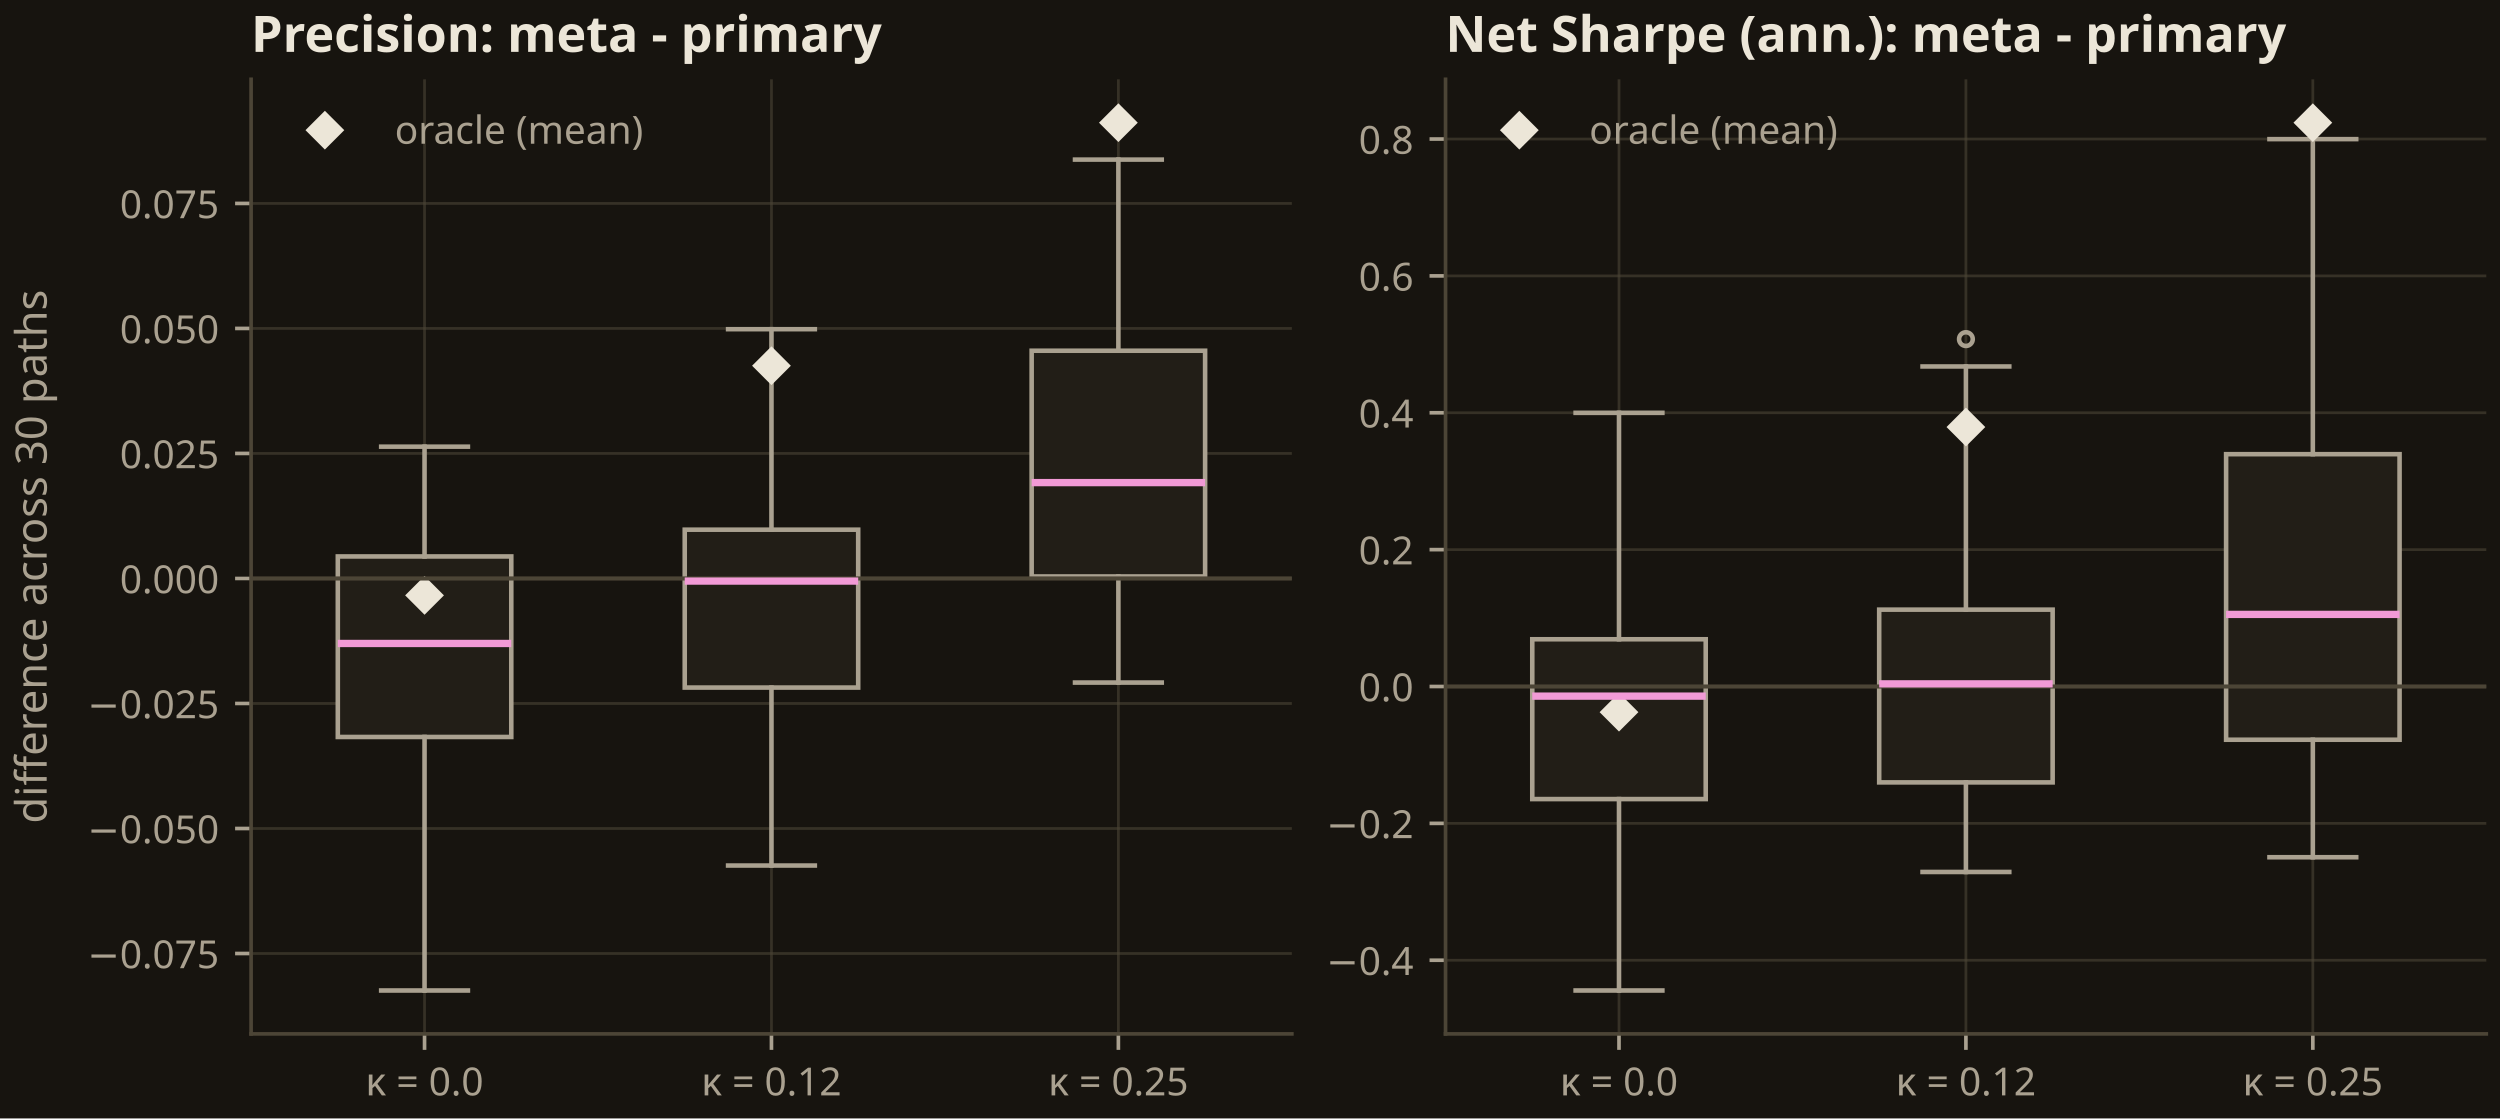
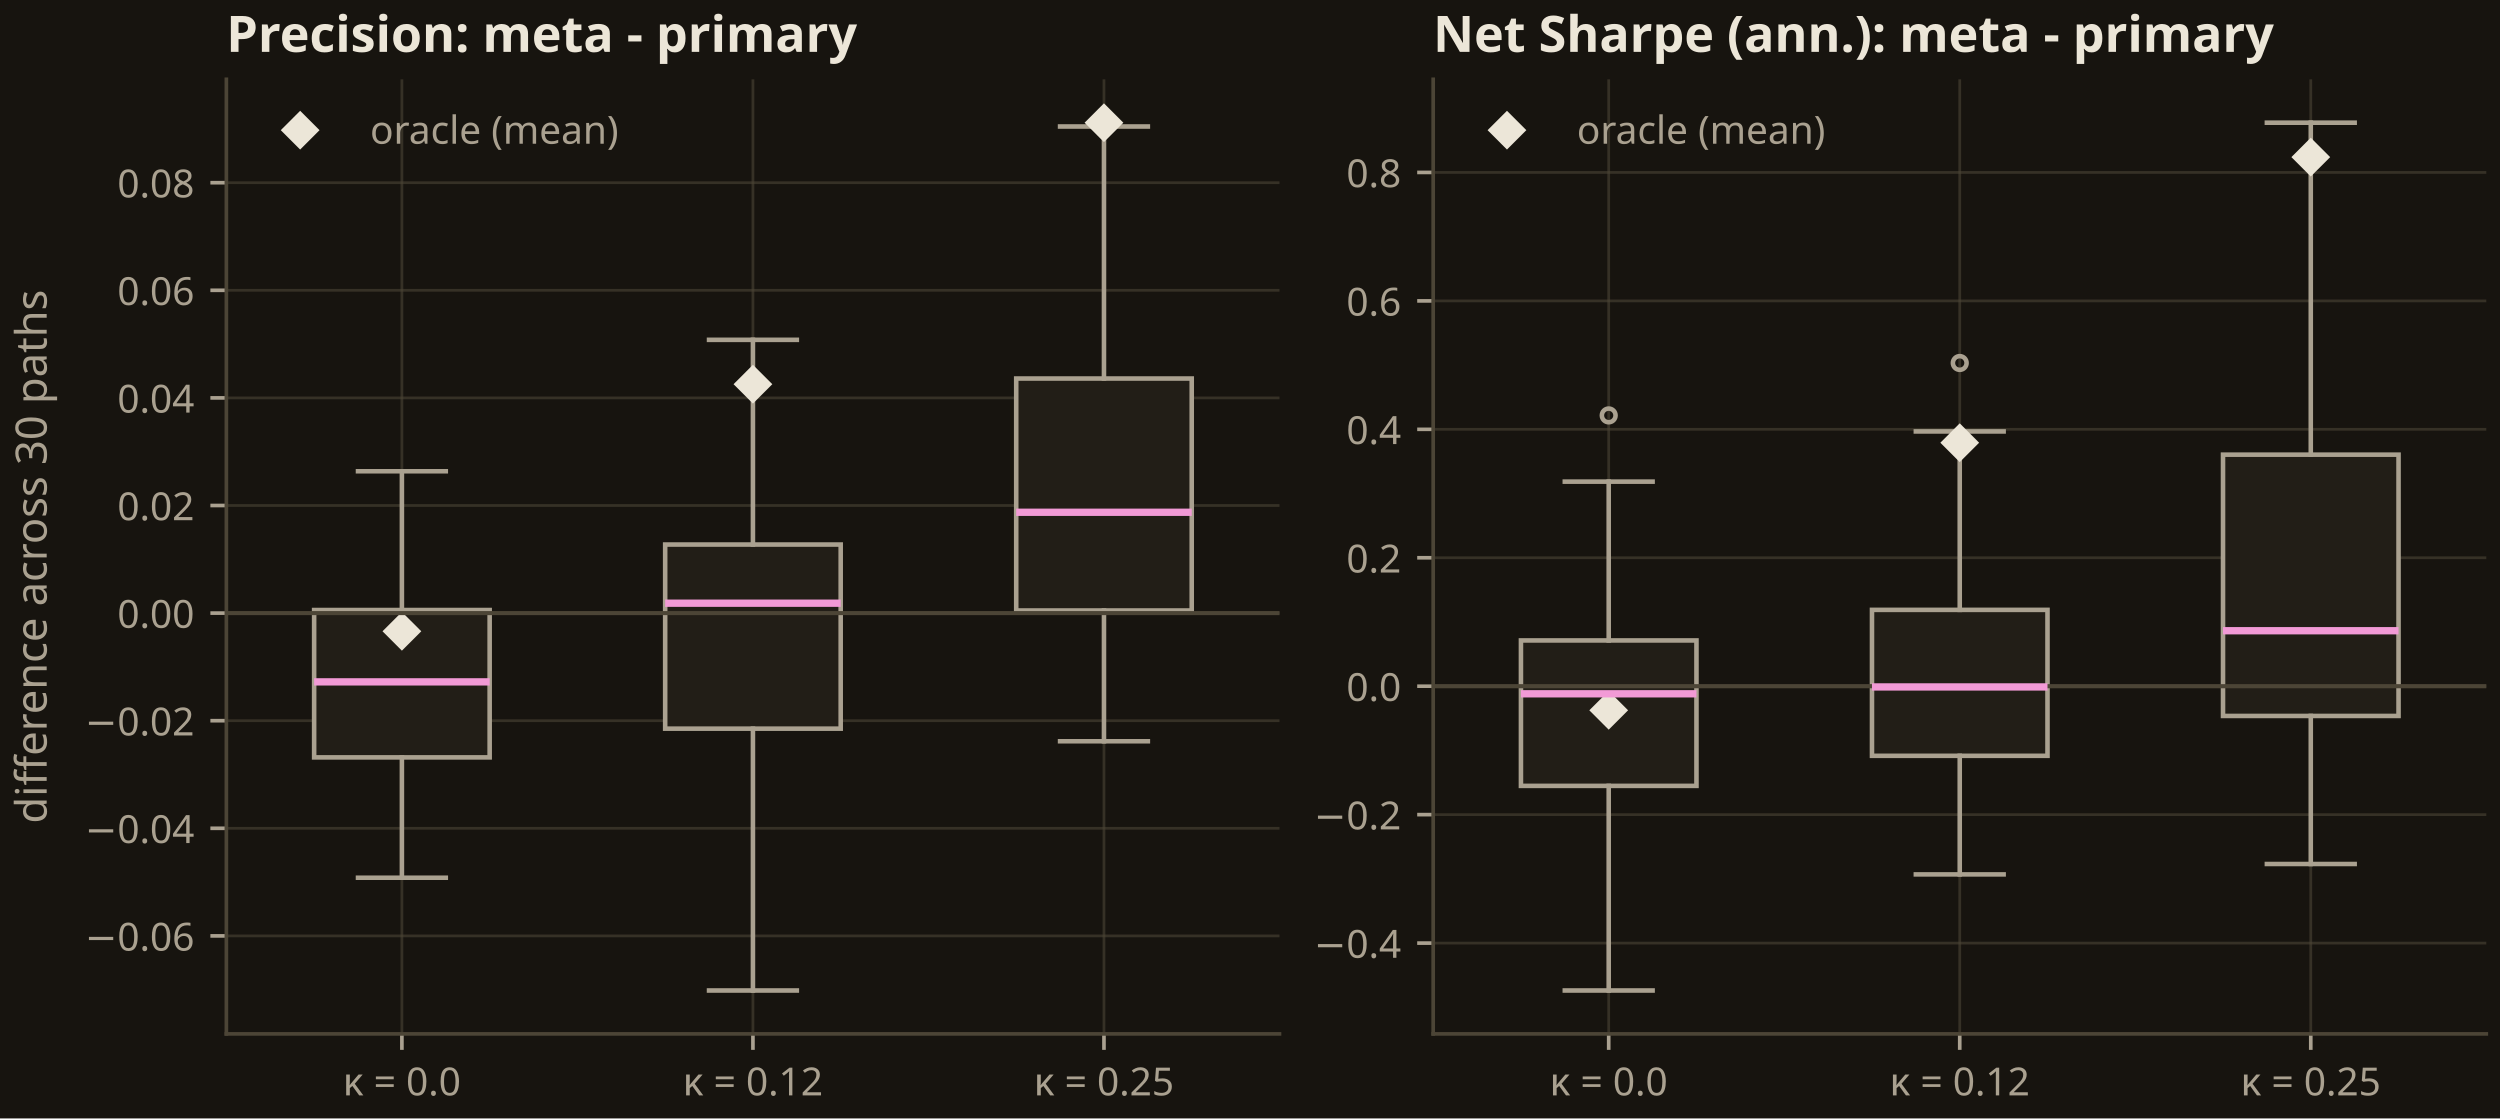
<svg xmlns="http://www.w3.org/2000/svg" xmlns:xlink="http://www.w3.org/1999/xlink" width="547.2pt" height="244.8pt" viewBox="0 0 547.2 244.8" version="1.1">
  <defs>
    <style type="text/css">*{stroke-linejoin: round; stroke-linecap: butt}</style>
  </defs>
  <g id="figure_1">
    <g id="patch_1">
      <path d="M 0 244.8  L 547.2 244.8  L 547.2 0  L 0 0  z " style="fill: #17140f" />
    </g>
    <g id="axes_1">
      <g id="patch_2">
-         <path d="M 54.958 226.3  L 282.758 226.3  L 282.758 17.359  L 54.958 17.359  z " style="fill: #17140f" />
+         <path d="M 49.549 226.3  L 280.054 226.3  L 280.054 17.359  L 49.549 17.359  z " style="fill: #17140f" />
      </g>
      <g id="matplotlib.axis_1">
        <g id="xtick_1">
          <g id="line2d_1">
-             <path d="M 92.924 226.3  L 92.924 17.359  " clip-path="url(#p85c58f9b5a)" style="fill: none; stroke: #4c4536; stroke-opacity: 0.6; stroke-width: 0.6; stroke-linecap: square" />
+             <path d="M 87.967 226.3  L 87.967 17.359  " clip-path="url(#pbd97822c71)" style="fill: none; stroke: #4c4536; stroke-opacity: 0.6; stroke-width: 0.6; stroke-linecap: square" />
          </g>
          <g id="line2d_2">
            <defs>
              <path id="mfe43602b47" d="M 0 0  L 0 3.5  " style="stroke: #aaa190; stroke-width: 0.8" />
            </defs>
            <g>
-               <use xlink:href="#mfe43602b47" x="92.924" y="226.3" style="fill: #aaa190; stroke: #aaa190; stroke-width: 0.8" />
+               <use xlink:href="#mfe43602b47" x="87.967" y="226.3" style="fill: #aaa190; stroke: #aaa190; stroke-width: 0.8" />
            </g>
          </g>
          <g id="text_1">
-             <text style="font-size: 8.5px; font-family: 'IBM Plex Sans', system-ui, sans-serif; text-anchor: middle; fill: #aaa190" x="92.924" y="239.758" transform="rotate(-0 92.9244 239.7578)">κ = 0.0</text>
+             <text style="font-size: 8.5px; font-family: 'IBM Plex Sans', system-ui, sans-serif; text-anchor: middle; fill: #aaa190" x="87.967" y="239.758" transform="rotate(-0 87.96695 239.7578)">κ = 0.0</text>
          </g>
        </g>
        <g id="xtick_2">
          <g id="line2d_3">
-             <path d="M 168.858 226.3  L 168.858 17.359  " clip-path="url(#p85c58f9b5a)" style="fill: none; stroke: #4c4536; stroke-opacity: 0.6; stroke-width: 0.6; stroke-linecap: square" />
+             <path d="M 164.802 226.3  L 164.802 17.359  " clip-path="url(#pbd97822c71)" style="fill: none; stroke: #4c4536; stroke-opacity: 0.6; stroke-width: 0.6; stroke-linecap: square" />
          </g>
          <g id="line2d_4">
            <g>
-               <use xlink:href="#mfe43602b47" x="168.858" y="226.3" style="fill: #aaa190; stroke: #aaa190; stroke-width: 0.8" />
+               <use xlink:href="#mfe43602b47" x="164.802" y="226.3" style="fill: #aaa190; stroke: #aaa190; stroke-width: 0.8" />
            </g>
          </g>
          <g id="text_2">
-             <text style="font-size: 8.5px; font-family: 'IBM Plex Sans', system-ui, sans-serif; text-anchor: middle; fill: #aaa190" x="168.858" y="239.758" transform="rotate(-0 168.8579 239.7578)">κ = 0.12</text>
+             <text style="font-size: 8.5px; font-family: 'IBM Plex Sans', system-ui, sans-serif; text-anchor: middle; fill: #aaa190" x="164.802" y="239.758" transform="rotate(-0 164.8018 239.7578)">κ = 0.12</text>
          </g>
        </g>
        <g id="xtick_3">
          <g id="line2d_5">
-             <path d="M 244.791 226.3  L 244.791 17.359  " clip-path="url(#p85c58f9b5a)" style="fill: none; stroke: #4c4536; stroke-opacity: 0.6; stroke-width: 0.6; stroke-linecap: square" />
+             <path d="M 241.637 226.3  L 241.637 17.359  " clip-path="url(#pbd97822c71)" style="fill: none; stroke: #4c4536; stroke-opacity: 0.6; stroke-width: 0.6; stroke-linecap: square" />
          </g>
          <g id="line2d_6">
            <g>
-               <use xlink:href="#mfe43602b47" x="244.791" y="226.3" style="fill: #aaa190; stroke: #aaa190; stroke-width: 0.8" />
+               <use xlink:href="#mfe43602b47" x="241.637" y="226.3" style="fill: #aaa190; stroke: #aaa190; stroke-width: 0.8" />
            </g>
          </g>
          <g id="text_3">
-             <text style="font-size: 8.5px; font-family: 'IBM Plex Sans', system-ui, sans-serif; text-anchor: middle; fill: #aaa190" x="244.791" y="239.758" transform="rotate(-0 244.7915 239.7578)">κ = 0.25</text>
+             <text style="font-size: 8.5px; font-family: 'IBM Plex Sans', system-ui, sans-serif; text-anchor: middle; fill: #aaa190" x="241.637" y="239.758" transform="rotate(-0 241.6367 239.7578)">κ = 0.25</text>
          </g>
        </g>
      </g>
      <g id="matplotlib.axis_2">
        <g id="ytick_1">
          <g id="line2d_7">
-             <path d="M 54.958 208.698  L 282.758 208.698  " clip-path="url(#p85c58f9b5a)" style="fill: none; stroke: #4c4536; stroke-opacity: 0.6; stroke-width: 0.6; stroke-linecap: square" />
+             <path d="M 49.549 204.85  L 280.054 204.85  " clip-path="url(#pbd97822c71)" style="fill: none; stroke: #4c4536; stroke-opacity: 0.6; stroke-width: 0.6; stroke-linecap: square" />
          </g>
          <g id="line2d_8">
            <defs>
              <path id="m762ac581d3" d="M 0 0  L -3.5 0  " style="stroke: #aaa190; stroke-width: 0.8" />
            </defs>
            <g>
-               <use xlink:href="#m762ac581d3" x="54.958" y="208.698" style="fill: #aaa190; stroke: #aaa190; stroke-width: 0.8" />
+               <use xlink:href="#m762ac581d3" x="49.549" y="204.85" style="fill: #aaa190; stroke: #aaa190; stroke-width: 0.8" />
            </g>
          </g>
          <g id="text_4">
-             <text style="font-size: 8.5px; font-family: 'IBM Plex Sans', system-ui, sans-serif; text-anchor: end; fill: #aaa190" x="47.958" y="211.927" transform="rotate(-0 47.95762 211.9268)">−0.075</text>
+             <text style="font-size: 8.5px; font-family: 'IBM Plex Sans', system-ui, sans-serif; text-anchor: end; fill: #aaa190" x="42.549" y="208.079" transform="rotate(-0 42.5495 208.0785)">−0.06</text>
          </g>
        </g>
        <g id="ytick_2">
          <g id="line2d_9">
-             <path d="M 54.958 181.336  L 282.758 181.336  " clip-path="url(#p85c58f9b5a)" style="fill: none; stroke: #4c4536; stroke-opacity: 0.6; stroke-width: 0.6; stroke-linecap: square" />
+             <path d="M 49.549 181.297  L 280.054 181.297  " clip-path="url(#pbd97822c71)" style="fill: none; stroke: #4c4536; stroke-opacity: 0.6; stroke-width: 0.6; stroke-linecap: square" />
          </g>
          <g id="line2d_10">
            <g>
-               <use xlink:href="#m762ac581d3" x="54.958" y="181.336" style="fill: #aaa190; stroke: #aaa190; stroke-width: 0.8" />
+               <use xlink:href="#m762ac581d3" x="49.549" y="181.297" style="fill: #aaa190; stroke: #aaa190; stroke-width: 0.8" />
            </g>
          </g>
          <g id="text_5">
-             <text style="font-size: 8.5px; font-family: 'IBM Plex Sans', system-ui, sans-serif; text-anchor: end; fill: #aaa190" x="47.958" y="184.565" transform="rotate(-0 47.95762 184.5654)">−0.050</text>
+             <text style="font-size: 8.5px; font-family: 'IBM Plex Sans', system-ui, sans-serif; text-anchor: end; fill: #aaa190" x="42.549" y="184.526" transform="rotate(-0 42.5495 184.5264)">−0.04</text>
          </g>
        </g>
        <g id="ytick_3">
          <g id="line2d_11">
-             <path d="M 54.958 153.975  L 282.758 153.975  " clip-path="url(#p85c58f9b5a)" style="fill: none; stroke: #4c4536; stroke-opacity: 0.6; stroke-width: 0.6; stroke-linecap: square" />
+             <path d="M 49.549 157.745  L 280.054 157.745  " clip-path="url(#pbd97822c71)" style="fill: none; stroke: #4c4536; stroke-opacity: 0.6; stroke-width: 0.6; stroke-linecap: square" />
          </g>
          <g id="line2d_12">
            <g>
-               <use xlink:href="#m762ac581d3" x="54.958" y="153.975" style="fill: #aaa190; stroke: #aaa190; stroke-width: 0.8" />
+               <use xlink:href="#m762ac581d3" x="49.549" y="157.745" style="fill: #aaa190; stroke: #aaa190; stroke-width: 0.8" />
            </g>
          </g>
          <g id="text_6">
-             <text style="font-size: 8.5px; font-family: 'IBM Plex Sans', system-ui, sans-serif; text-anchor: end; fill: #aaa190" x="47.958" y="157.204" transform="rotate(-0 47.95762 157.204)">−0.025</text>
+             <text style="font-size: 8.5px; font-family: 'IBM Plex Sans', system-ui, sans-serif; text-anchor: end; fill: #aaa190" x="42.549" y="160.974" transform="rotate(-0 42.5495 160.9742)">−0.02</text>
          </g>
        </g>
        <g id="ytick_4">
          <g id="line2d_13">
-             <path d="M 54.958 126.614  L 282.758 126.614  " clip-path="url(#p85c58f9b5a)" style="fill: none; stroke: #4c4536; stroke-opacity: 0.6; stroke-width: 0.6; stroke-linecap: square" />
+             <path d="M 49.549 134.193  L 280.054 134.193  " clip-path="url(#pbd97822c71)" style="fill: none; stroke: #4c4536; stroke-opacity: 0.6; stroke-width: 0.6; stroke-linecap: square" />
          </g>
          <g id="line2d_14">
            <g>
-               <use xlink:href="#m762ac581d3" x="54.958" y="126.614" style="fill: #aaa190; stroke: #aaa190; stroke-width: 0.8" />
+               <use xlink:href="#m762ac581d3" x="49.549" y="134.193" style="fill: #aaa190; stroke: #aaa190; stroke-width: 0.8" />
            </g>
          </g>
          <g id="text_7">
-             <text style="font-size: 8.5px; font-family: 'IBM Plex Sans', system-ui, sans-serif; text-anchor: end; fill: #aaa190" x="47.958" y="129.843" transform="rotate(-0 47.95762 129.8427)">0.000</text>
+             <text style="font-size: 8.5px; font-family: 'IBM Plex Sans', system-ui, sans-serif; text-anchor: end; fill: #aaa190" x="42.549" y="137.422" transform="rotate(-0 42.5495 137.422)">0.00</text>
          </g>
        </g>
        <g id="ytick_5">
          <g id="line2d_15">
-             <path d="M 54.958 99.252  L 282.758 99.252  " clip-path="url(#p85c58f9b5a)" style="fill: none; stroke: #4c4536; stroke-opacity: 0.6; stroke-width: 0.6; stroke-linecap: square" />
+             <path d="M 49.549 110.641  L 280.054 110.641  " clip-path="url(#pbd97822c71)" style="fill: none; stroke: #4c4536; stroke-opacity: 0.6; stroke-width: 0.6; stroke-linecap: square" />
          </g>
          <g id="line2d_16">
            <g>
-               <use xlink:href="#m762ac581d3" x="54.958" y="99.252" style="fill: #aaa190; stroke: #aaa190; stroke-width: 0.8" />
+               <use xlink:href="#m762ac581d3" x="49.549" y="110.641" style="fill: #aaa190; stroke: #aaa190; stroke-width: 0.8" />
            </g>
          </g>
          <g id="text_8">
-             <text style="font-size: 8.5px; font-family: 'IBM Plex Sans', system-ui, sans-serif; text-anchor: end; fill: #aaa190" x="47.958" y="102.481" transform="rotate(-0 47.95762 102.4813)">0.025</text>
+             <text style="font-size: 8.5px; font-family: 'IBM Plex Sans', system-ui, sans-serif; text-anchor: end; fill: #aaa190" x="42.549" y="113.87" transform="rotate(-0 42.5495 113.8699)">0.02</text>
          </g>
        </g>
        <g id="ytick_6">
          <g id="line2d_17">
-             <path d="M 54.958 71.891  L 282.758 71.891  " clip-path="url(#p85c58f9b5a)" style="fill: none; stroke: #4c4536; stroke-opacity: 0.6; stroke-width: 0.6; stroke-linecap: square" />
+             <path d="M 49.549 87.089  L 280.054 87.089  " clip-path="url(#pbd97822c71)" style="fill: none; stroke: #4c4536; stroke-opacity: 0.6; stroke-width: 0.6; stroke-linecap: square" />
          </g>
          <g id="line2d_18">
            <g>
-               <use xlink:href="#m762ac581d3" x="54.958" y="71.891" style="fill: #aaa190; stroke: #aaa190; stroke-width: 0.8" />
+               <use xlink:href="#m762ac581d3" x="49.549" y="87.089" style="fill: #aaa190; stroke: #aaa190; stroke-width: 0.8" />
            </g>
          </g>
          <g id="text_9">
-             <text style="font-size: 8.5px; font-family: 'IBM Plex Sans', system-ui, sans-serif; text-anchor: end; fill: #aaa190" x="47.958" y="75.12" transform="rotate(-0 47.95762 75.11999)">0.050</text>
+             <text style="font-size: 8.5px; font-family: 'IBM Plex Sans', system-ui, sans-serif; text-anchor: end; fill: #aaa190" x="42.549" y="90.318" transform="rotate(-0 42.5495 90.31772)">0.04</text>
          </g>
        </g>
        <g id="ytick_7">
          <g id="line2d_19">
-             <path d="M 54.958 44.53  L 282.758 44.53  " clip-path="url(#p85c58f9b5a)" style="fill: none; stroke: #4c4536; stroke-opacity: 0.6; stroke-width: 0.6; stroke-linecap: square" />
+             <path d="M 49.549 63.537  L 280.054 63.537  " clip-path="url(#pbd97822c71)" style="fill: none; stroke: #4c4536; stroke-opacity: 0.6; stroke-width: 0.6; stroke-linecap: square" />
          </g>
          <g id="line2d_20">
            <g>
-               <use xlink:href="#m762ac581d3" x="54.958" y="44.53" style="fill: #aaa190; stroke: #aaa190; stroke-width: 0.8" />
+               <use xlink:href="#m762ac581d3" x="49.549" y="63.537" style="fill: #aaa190; stroke: #aaa190; stroke-width: 0.8" />
            </g>
          </g>
          <g id="text_10">
-             <text style="font-size: 8.5px; font-family: 'IBM Plex Sans', system-ui, sans-serif; text-anchor: end; fill: #aaa190" x="47.958" y="47.759" transform="rotate(-0 47.95762 47.75863)">0.075</text>
-           </g>
-         </g>
-         <g id="text_11">
+             <text style="font-size: 8.5px; font-family: 'IBM Plex Sans', system-ui, sans-serif; text-anchor: end; fill: #aaa190" x="42.549" y="66.766" transform="rotate(-0 42.5495 66.76556)">0.06</text>
+           </g>
+         </g>
+         <g id="ytick_8">
+           <g id="line2d_21">
+             <path d="M 49.549 39.984  L 280.054 39.984  " clip-path="url(#pbd97822c71)" style="fill: none; stroke: #4c4536; stroke-opacity: 0.6; stroke-width: 0.6; stroke-linecap: square" />
+           </g>
+           <g id="line2d_22">
+             <g>
+               <use xlink:href="#m762ac581d3" x="49.549" y="39.984" style="fill: #aaa190; stroke: #aaa190; stroke-width: 0.8" />
+             </g>
+           </g>
+           <g id="text_11">
+             <text style="font-size: 8.5px; font-family: 'IBM Plex Sans', system-ui, sans-serif; text-anchor: end; fill: #aaa190" x="42.549" y="43.213" transform="rotate(-0 42.5495 43.2134)">0.08</text>
+           </g>
+         </g>
+         <g id="text_12">
          <text style="font-size: 9.5px; font-family: 'IBM Plex Sans', system-ui, sans-serif; text-anchor: middle; fill: #aaa190" x="10.219" y="121.829" transform="rotate(-90 10.21876 121.8291)">difference across 30 paths</text>
        </g>
      </g>
      <g id="patch_3">
-         <path d="M 73.941 161.309  L 111.908 161.309  L 111.908 121.795  L 73.941 121.795  L 73.941 161.309  z " clip-path="url(#p85c58f9b5a)" style="fill: #221e17; stroke: #aaa190; stroke-linejoin: miter" />
-       </g>
-       <g id="line2d_21">
-         <path d="M 92.924 161.309  L 92.924 216.802  " clip-path="url(#p85c58f9b5a)" style="fill: none; stroke: #aaa190; stroke-linecap: square" />
-       </g>
-       <g id="line2d_22">
-         <path d="M 92.924 121.795  L 92.924 97.766  " clip-path="url(#p85c58f9b5a)" style="fill: none; stroke: #aaa190; stroke-linecap: square" />
+         <path d="M 68.758 165.776  L 107.176 165.776  L 107.176 133.523  L 68.758 133.523  L 68.758 165.776  z " clip-path="url(#pbd97822c71)" style="fill: #221e17; stroke: #aaa190; stroke-linejoin: miter" />
      </g>
      <g id="line2d_23">
-         <path d="M 83.433 216.802  L 102.416 216.802  " clip-path="url(#p85c58f9b5a)" style="fill: none; stroke: #aaa190; stroke-linecap: square" />
+         <path d="M 87.967 165.776  L 87.967 192.12  " clip-path="url(#pbd97822c71)" style="fill: none; stroke: #aaa190; stroke-linecap: square" />
      </g>
      <g id="line2d_24">
-         <path d="M 83.433 97.766  L 102.416 97.766  " clip-path="url(#p85c58f9b5a)" style="fill: none; stroke: #aaa190; stroke-linecap: square" />
-       </g>
-       <g id="line2d_25" />
+         <path d="M 87.967 133.523  L 87.967 103.153  " clip-path="url(#pbd97822c71)" style="fill: none; stroke: #aaa190; stroke-linecap: square" />
+       </g>
+       <g id="line2d_25">
+         <path d="M 78.363 192.12  L 97.571 192.12  " clip-path="url(#pbd97822c71)" style="fill: none; stroke: #aaa190; stroke-linecap: square" />
+       </g>
+       <g id="line2d_26">
+         <path d="M 78.363 103.153  L 97.571 103.153  " clip-path="url(#pbd97822c71)" style="fill: none; stroke: #aaa190; stroke-linecap: square" />
+       </g>
+       <g id="line2d_27" />
      <g id="patch_4">
-         <path d="M 149.875 150.494  L 187.841 150.494  L 187.841 115.938  L 149.875 115.938  L 149.875 150.494  z " clip-path="url(#p85c58f9b5a)" style="fill: #221e17; stroke: #aaa190; stroke-linejoin: miter" />
-       </g>
-       <g id="line2d_26">
-         <path d="M 168.858 150.494  L 168.858 189.448  " clip-path="url(#p85c58f9b5a)" style="fill: none; stroke: #aaa190; stroke-linecap: square" />
-       </g>
-       <g id="line2d_27">
-         <path d="M 168.858 115.938  L 168.858 72.054  " clip-path="url(#p85c58f9b5a)" style="fill: none; stroke: #aaa190; stroke-linecap: square" />
+         <path d="M 145.593 159.489  L 184.011 159.489  L 184.011 119.189  L 145.593 119.189  L 145.593 159.489  z " clip-path="url(#pbd97822c71)" style="fill: #221e17; stroke: #aaa190; stroke-linejoin: miter" />
      </g>
      <g id="line2d_28">
-         <path d="M 159.366 189.448  L 178.35 189.448  " clip-path="url(#p85c58f9b5a)" style="fill: none; stroke: #aaa190; stroke-linecap: square" />
+         <path d="M 164.802 159.489  L 164.802 216.802  " clip-path="url(#pbd97822c71)" style="fill: none; stroke: #aaa190; stroke-linecap: square" />
      </g>
      <g id="line2d_29">
-         <path d="M 159.366 72.054  L 178.35 72.054  " clip-path="url(#p85c58f9b5a)" style="fill: none; stroke: #aaa190; stroke-linecap: square" />
-       </g>
-       <g id="line2d_30" />
+         <path d="M 164.802 119.189  L 164.802 74.387  " clip-path="url(#pbd97822c71)" style="fill: none; stroke: #aaa190; stroke-linecap: square" />
+       </g>
+       <g id="line2d_30">
+         <path d="M 155.197 216.802  L 174.406 216.802  " clip-path="url(#pbd97822c71)" style="fill: none; stroke: #aaa190; stroke-linecap: square" />
+       </g>
+       <g id="line2d_31">
+         <path d="M 155.197 74.387  L 174.406 74.387  " clip-path="url(#pbd97822c71)" style="fill: none; stroke: #aaa190; stroke-linecap: square" />
+       </g>
+       <g id="line2d_32" />
      <g id="patch_5">
-         <path d="M 225.808 126.177  L 263.775 126.177  L 263.775 76.768  L 225.808 76.768  L 225.808 126.177  z " clip-path="url(#p85c58f9b5a)" style="fill: #221e17; stroke: #aaa190; stroke-linejoin: miter" />
-       </g>
-       <g id="line2d_31">
-         <path d="M 244.791 126.177  L 244.791 149.4  " clip-path="url(#p85c58f9b5a)" style="fill: none; stroke: #aaa190; stroke-linecap: square" />
-       </g>
-       <g id="line2d_32">
-         <path d="M 244.791 76.768  L 244.791 34.934  " clip-path="url(#p85c58f9b5a)" style="fill: none; stroke: #aaa190; stroke-linecap: square" />
+         <path d="M 222.428 133.625  L 260.845 133.625  L 260.845 82.853  L 222.428 82.853  L 222.428 133.625  z " clip-path="url(#pbd97822c71)" style="fill: #221e17; stroke: #aaa190; stroke-linejoin: miter" />
      </g>
      <g id="line2d_33">
-         <path d="M 235.3 149.4  L 254.283 149.4  " clip-path="url(#p85c58f9b5a)" style="fill: none; stroke: #aaa190; stroke-linecap: square" />
+         <path d="M 241.637 133.625  L 241.637 162.246  " clip-path="url(#pbd97822c71)" style="fill: none; stroke: #aaa190; stroke-linecap: square" />
      </g>
      <g id="line2d_34">
-         <path d="M 235.3 34.934  L 254.283 34.934  " clip-path="url(#p85c58f9b5a)" style="fill: none; stroke: #aaa190; stroke-linecap: square" />
-       </g>
-       <g id="line2d_35" />
+         <path d="M 241.637 82.853  L 241.637 27.687  " clip-path="url(#pbd97822c71)" style="fill: none; stroke: #aaa190; stroke-linecap: square" />
+       </g>
+       <g id="line2d_35">
+         <path d="M 232.032 162.246  L 251.241 162.246  " clip-path="url(#pbd97822c71)" style="fill: none; stroke: #aaa190; stroke-linecap: square" />
+       </g>
      <g id="line2d_36">
+         <path d="M 232.032 27.687  L 251.241 27.687  " clip-path="url(#pbd97822c71)" style="fill: none; stroke: #aaa190; stroke-linecap: square" />
+       </g>
+       <g id="line2d_37" />
+       <g id="line2d_38">
        <defs>
          <path id="m4207af3475" d="M -0 3.536  L 3.536 0  L 0 -3.536  L -3.536 -0  z " style="stroke: #ece6d8; stroke-linejoin: miter" />
        </defs>
-         <g clip-path="url(#p85c58f9b5a)">
-           <use xlink:href="#m4207af3475" x="92.924" y="130.315" style="fill: #ece6d8; stroke: #ece6d8; stroke-linejoin: miter" />
-           <use xlink:href="#m4207af3475" x="168.858" y="80.052" style="fill: #ece6d8; stroke: #ece6d8; stroke-linejoin: miter" />
-           <use xlink:href="#m4207af3475" x="244.791" y="26.856" style="fill: #ece6d8; stroke: #ece6d8; stroke-linejoin: miter" />
-         </g>
-       </g>
-       <g id="line2d_37">
-         <path d="M 54.958 126.614  L 282.758 126.614  " clip-path="url(#p85c58f9b5a)" style="fill: none; stroke: #4c4536; stroke-width: 0.9; stroke-linecap: square" />
-       </g>
-       <g id="line2d_38">
-         <path d="M 73.941 140.841  L 111.908 140.841  " clip-path="url(#p85c58f9b5a)" style="fill: none; stroke: #f29ad6; stroke-width: 1.6" />
+         <g clip-path="url(#pbd97822c71)">
+           <use xlink:href="#m4207af3475" x="87.967" y="138.175" style="fill: #ece6d8; stroke: #ece6d8; stroke-linejoin: miter" />
+           <use xlink:href="#m4207af3475" x="164.802" y="84.093" style="fill: #ece6d8; stroke: #ece6d8; stroke-linejoin: miter" />
+           <use xlink:href="#m4207af3475" x="241.637" y="26.856" style="fill: #ece6d8; stroke: #ece6d8; stroke-linejoin: miter" />
+         </g>
      </g>
      <g id="line2d_39">
-         <path d="M 149.875 127.191  L 187.841 127.191  " clip-path="url(#p85c58f9b5a)" style="fill: none; stroke: #f29ad6; stroke-width: 1.6" />
+         <path d="M 49.549 134.193  L 280.054 134.193  " clip-path="url(#pbd97822c71)" style="fill: none; stroke: #4c4536; stroke-width: 0.9; stroke-linecap: square" />
      </g>
      <g id="line2d_40">
-         <path d="M 225.808 105.633  L 263.775 105.633  " clip-path="url(#p85c58f9b5a)" style="fill: none; stroke: #f29ad6; stroke-width: 1.6" />
+         <path d="M 68.758 149.25  L 107.176 149.25  " clip-path="url(#pbd97822c71)" style="fill: none; stroke: #f29ad6; stroke-width: 1.6" />
+       </g>
+       <g id="line2d_41">
+         <path d="M 145.593 132.026  L 184.011 132.026  " clip-path="url(#pbd97822c71)" style="fill: none; stroke: #f29ad6; stroke-width: 1.6" />
+       </g>
+       <g id="line2d_42">
+         <path d="M 222.428 112.123  L 260.845 112.123  " clip-path="url(#pbd97822c71)" style="fill: none; stroke: #f29ad6; stroke-width: 1.6" />
      </g>
      <g id="patch_6">
-         <path d="M 54.958 226.3  L 54.958 17.359  " style="fill: none; stroke: #4c4536; stroke-width: 0.8; stroke-linejoin: miter; stroke-linecap: square" />
+         <path d="M 49.549 226.3  L 49.549 17.359  " style="fill: none; stroke: #4c4536; stroke-width: 0.8; stroke-linejoin: miter; stroke-linecap: square" />
      </g>
      <g id="patch_7">
-         <path d="M 54.958 226.3  L 282.758 226.3  " style="fill: none; stroke: #4c4536; stroke-width: 0.8; stroke-linejoin: miter; stroke-linecap: square" />
-       </g>
-       <g id="text_12">
-         <text style="font-weight: 700; font-size: 11px; font-family: 'IBM Plex Sans', system-ui, sans-serif; text-anchor: start; fill: #ece6d8" x="54.958" y="11.359" transform="rotate(-0 54.95762 11.35852)">Precision: meta - primary</text>
+         <path d="M 49.549 226.3  L 280.054 226.3  " style="fill: none; stroke: #4c4536; stroke-width: 0.8; stroke-linejoin: miter; stroke-linecap: square" />
+       </g>
+       <g id="text_13">
+         <text style="font-weight: 700; font-size: 11px; font-family: 'IBM Plex Sans', system-ui, sans-serif; text-anchor: start; fill: #ece6d8" x="49.549" y="11.359" transform="rotate(-0 49.5495 11.35852)">Precision: meta - primary</text>
      </g>
      <g id="legend_1">
-         <g id="line2d_41">
+         <g id="line2d_43">
          <g>
-             <use xlink:href="#m4207af3475" x="71.108" y="28.492" style="fill: #ece6d8; stroke: #ece6d8; stroke-linejoin: miter" />
-           </g>
-         </g>
-         <g id="text_13">
-           <text style="font-size: 8.5px; font-family: 'IBM Plex Sans', system-ui, sans-serif; text-anchor: start; fill: #aaa190" x="86.408" y="31.467" transform="rotate(-0 86.40762 31.46719)">oracle (mean)</text>
+             <use xlink:href="#m4207af3475" x="65.699" y="28.492" style="fill: #ece6d8; stroke: #ece6d8; stroke-linejoin: miter" />
+           </g>
+         </g>
+         <g id="text_14">
+           <text style="font-size: 8.5px; font-family: 'IBM Plex Sans', system-ui, sans-serif; text-anchor: start; fill: #aaa190" x="80.999" y="31.467" transform="rotate(-0 80.9995 31.46719)">oracle (mean)</text>
        </g>
      </g>
    </g>
    <g id="axes_2">
      <g id="patch_8">
-         <path d="M 316.399 226.3  L 544.2 226.3  L 544.2 17.359  L 316.399 17.359  z " style="fill: #17140f" />
+         <path d="M 313.695 226.3  L 544.2 226.3  L 544.2 17.359  L 313.695 17.359  z " style="fill: #17140f" />
      </g>
      <g id="matplotlib.axis_3">
        <g id="xtick_4">
-           <g id="line2d_42">
-             <path d="M 354.366 226.3  L 354.366 17.359  " clip-path="url(#pa1cb10a5fd)" style="fill: none; stroke: #4c4536; stroke-opacity: 0.6; stroke-width: 0.6; stroke-linecap: square" />
-           </g>
-           <g id="line2d_43">
-             <g>
-               <use xlink:href="#mfe43602b47" x="354.366" y="226.3" style="fill: #aaa190; stroke: #aaa190; stroke-width: 0.8" />
-             </g>
-           </g>
-           <g id="text_14">
-             <text style="font-size: 8.5px; font-family: 'IBM Plex Sans', system-ui, sans-serif; text-anchor: middle; fill: #aaa190" x="354.366" y="239.758" transform="rotate(-0 354.3659 239.7578)">κ = 0.0</text>
+           <g id="line2d_44">
+             <path d="M 352.113 226.3  L 352.113 17.359  " clip-path="url(#pb808234424)" style="fill: none; stroke: #4c4536; stroke-opacity: 0.6; stroke-width: 0.6; stroke-linecap: square" />
+           </g>
+           <g id="line2d_45">
+             <g>
+               <use xlink:href="#mfe43602b47" x="352.113" y="226.3" style="fill: #aaa190; stroke: #aaa190; stroke-width: 0.8" />
+             </g>
+           </g>
+           <g id="text_15">
+             <text style="font-size: 8.5px; font-family: 'IBM Plex Sans', system-ui, sans-serif; text-anchor: middle; fill: #aaa190" x="352.113" y="239.758" transform="rotate(-0 352.1125 239.7578)">κ = 0.0</text>
          </g>
        </g>
        <g id="xtick_5">
-           <g id="line2d_44">
-             <path d="M 430.299 226.3  L 430.299 17.359  " clip-path="url(#pa1cb10a5fd)" style="fill: none; stroke: #4c4536; stroke-opacity: 0.6; stroke-width: 0.6; stroke-linecap: square" />
-           </g>
-           <g id="line2d_45">
-             <g>
-               <use xlink:href="#mfe43602b47" x="430.299" y="226.3" style="fill: #aaa190; stroke: #aaa190; stroke-width: 0.8" />
-             </g>
-           </g>
-           <g id="text_15">
-             <text style="font-size: 8.5px; font-family: 'IBM Plex Sans', system-ui, sans-serif; text-anchor: middle; fill: #aaa190" x="430.299" y="239.758" transform="rotate(-0 430.2994 239.7578)">κ = 0.12</text>
+           <g id="line2d_46">
+             <path d="M 428.947 226.3  L 428.947 17.359  " clip-path="url(#pb808234424)" style="fill: none; stroke: #4c4536; stroke-opacity: 0.6; stroke-width: 0.6; stroke-linecap: square" />
+           </g>
+           <g id="line2d_47">
+             <g>
+               <use xlink:href="#mfe43602b47" x="428.947" y="226.3" style="fill: #aaa190; stroke: #aaa190; stroke-width: 0.8" />
+             </g>
+           </g>
+           <g id="text_16">
+             <text style="font-size: 8.5px; font-family: 'IBM Plex Sans', system-ui, sans-serif; text-anchor: middle; fill: #aaa190" x="428.947" y="239.758" transform="rotate(-0 428.9474 239.7578)">κ = 0.12</text>
          </g>
        </g>
        <g id="xtick_6">
-           <g id="line2d_46">
-             <path d="M 506.233 226.3  L 506.233 17.359  " clip-path="url(#pa1cb10a5fd)" style="fill: none; stroke: #4c4536; stroke-opacity: 0.6; stroke-width: 0.6; stroke-linecap: square" />
-           </g>
-           <g id="line2d_47">
-             <g>
-               <use xlink:href="#mfe43602b47" x="506.233" y="226.3" style="fill: #aaa190; stroke: #aaa190; stroke-width: 0.8" />
-             </g>
-           </g>
-           <g id="text_16">
-             <text style="font-size: 8.5px; font-family: 'IBM Plex Sans', system-ui, sans-serif; text-anchor: middle; fill: #aaa190" x="506.233" y="239.758" transform="rotate(-0 506.233 239.7578)">κ = 0.25</text>
+           <g id="line2d_48">
+             <path d="M 505.782 226.3  L 505.782 17.359  " clip-path="url(#pb808234424)" style="fill: none; stroke: #4c4536; stroke-opacity: 0.6; stroke-width: 0.6; stroke-linecap: square" />
+           </g>
+           <g id="line2d_49">
+             <g>
+               <use xlink:href="#mfe43602b47" x="505.782" y="226.3" style="fill: #aaa190; stroke: #aaa190; stroke-width: 0.8" />
+             </g>
+           </g>
+           <g id="text_17">
+             <text style="font-size: 8.5px; font-family: 'IBM Plex Sans', system-ui, sans-serif; text-anchor: middle; fill: #aaa190" x="505.782" y="239.758" transform="rotate(-0 505.7823 239.7578)">κ = 0.25</text>
          </g>
        </g>
      </g>
      <g id="matplotlib.axis_4">
-         <g id="ytick_8">
-           <g id="line2d_48">
-             <path d="M 316.399 210.173  L 544.2 210.173  " clip-path="url(#pa1cb10a5fd)" style="fill: none; stroke: #4c4536; stroke-opacity: 0.6; stroke-width: 0.6; stroke-linecap: square" />
-           </g>
-           <g id="line2d_49">
-             <g>
-               <use xlink:href="#m762ac581d3" x="316.399" y="210.173" style="fill: #aaa190; stroke: #aaa190; stroke-width: 0.8" />
-             </g>
-           </g>
-           <g id="text_17">
-             <text style="font-size: 8.5px; font-family: 'IBM Plex Sans', system-ui, sans-serif; text-anchor: end; fill: #aaa190" x="309.399" y="213.402" transform="rotate(-0 309.3991 213.4016)">−0.4</text>
-           </g>
-         </g>
        <g id="ytick_9">
          <g id="line2d_50">
-             <path d="M 316.399 180.216  L 544.2 180.216  " clip-path="url(#pa1cb10a5fd)" style="fill: none; stroke: #4c4536; stroke-opacity: 0.6; stroke-width: 0.6; stroke-linecap: square" />
+             <path d="M 313.695 206.421  L 544.2 206.421  " clip-path="url(#pb808234424)" style="fill: none; stroke: #4c4536; stroke-opacity: 0.6; stroke-width: 0.6; stroke-linecap: square" />
          </g>
          <g id="line2d_51">
            <g>
-               <use xlink:href="#m762ac581d3" x="316.399" y="180.216" style="fill: #aaa190; stroke: #aaa190; stroke-width: 0.8" />
+               <use xlink:href="#m762ac581d3" x="313.695" y="206.421" style="fill: #aaa190; stroke: #aaa190; stroke-width: 0.8" />
            </g>
          </g>
          <g id="text_18">
-             <text style="font-size: 8.5px; font-family: 'IBM Plex Sans', system-ui, sans-serif; text-anchor: end; fill: #aaa190" x="309.399" y="183.445" transform="rotate(-0 309.3991 183.4452)">−0.2</text>
+             <text style="font-size: 8.5px; font-family: 'IBM Plex Sans', system-ui, sans-serif; text-anchor: end; fill: #aaa190" x="306.695" y="209.65" transform="rotate(-0 306.6951 209.6501)">−0.4</text>
          </g>
        </g>
        <g id="ytick_10">
          <g id="line2d_52">
-             <path d="M 316.399 150.26  L 544.2 150.26  " clip-path="url(#pa1cb10a5fd)" style="fill: none; stroke: #4c4536; stroke-opacity: 0.6; stroke-width: 0.6; stroke-linecap: square" />
+             <path d="M 313.695 178.309  L 544.2 178.309  " clip-path="url(#pb808234424)" style="fill: none; stroke: #4c4536; stroke-opacity: 0.6; stroke-width: 0.6; stroke-linecap: square" />
          </g>
          <g id="line2d_53">
            <g>
-               <use xlink:href="#m762ac581d3" x="316.399" y="150.26" style="fill: #aaa190; stroke: #aaa190; stroke-width: 0.8" />
+               <use xlink:href="#m762ac581d3" x="313.695" y="178.309" style="fill: #aaa190; stroke: #aaa190; stroke-width: 0.8" />
            </g>
          </g>
          <g id="text_19">
-             <text style="font-size: 8.5px; font-family: 'IBM Plex Sans', system-ui, sans-serif; text-anchor: end; fill: #aaa190" x="309.399" y="153.489" transform="rotate(-0 309.3991 153.4889)">0.0</text>
+             <text style="font-size: 8.5px; font-family: 'IBM Plex Sans', system-ui, sans-serif; text-anchor: end; fill: #aaa190" x="306.695" y="181.538" transform="rotate(-0 306.6951 181.5376)">−0.2</text>
          </g>
        </g>
        <g id="ytick_11">
          <g id="line2d_54">
-             <path d="M 316.399 120.304  L 544.2 120.304  " clip-path="url(#pa1cb10a5fd)" style="fill: none; stroke: #4c4536; stroke-opacity: 0.6; stroke-width: 0.6; stroke-linecap: square" />
+             <path d="M 313.695 150.196  L 544.2 150.196  " clip-path="url(#pb808234424)" style="fill: none; stroke: #4c4536; stroke-opacity: 0.6; stroke-width: 0.6; stroke-linecap: square" />
          </g>
          <g id="line2d_55">
            <g>
-               <use xlink:href="#m762ac581d3" x="316.399" y="120.304" style="fill: #aaa190; stroke: #aaa190; stroke-width: 0.8" />
+               <use xlink:href="#m762ac581d3" x="313.695" y="150.196" style="fill: #aaa190; stroke: #aaa190; stroke-width: 0.8" />
            </g>
          </g>
          <g id="text_20">
-             <text style="font-size: 8.5px; font-family: 'IBM Plex Sans', system-ui, sans-serif; text-anchor: end; fill: #aaa190" x="309.399" y="123.533" transform="rotate(-0 309.3991 123.5326)">0.2</text>
+             <text style="font-size: 8.5px; font-family: 'IBM Plex Sans', system-ui, sans-serif; text-anchor: end; fill: #aaa190" x="306.695" y="153.425" transform="rotate(-0 306.6951 153.4252)">0.0</text>
          </g>
        </g>
        <g id="ytick_12">
          <g id="line2d_56">
-             <path d="M 316.399 90.347  L 544.2 90.347  " clip-path="url(#pa1cb10a5fd)" style="fill: none; stroke: #4c4536; stroke-opacity: 0.6; stroke-width: 0.6; stroke-linecap: square" />
+             <path d="M 313.695 122.084  L 544.2 122.084  " clip-path="url(#pb808234424)" style="fill: none; stroke: #4c4536; stroke-opacity: 0.6; stroke-width: 0.6; stroke-linecap: square" />
          </g>
          <g id="line2d_57">
            <g>
-               <use xlink:href="#m762ac581d3" x="316.399" y="90.347" style="fill: #aaa190; stroke: #aaa190; stroke-width: 0.8" />
+               <use xlink:href="#m762ac581d3" x="313.695" y="122.084" style="fill: #aaa190; stroke: #aaa190; stroke-width: 0.8" />
            </g>
          </g>
          <g id="text_21">
-             <text style="font-size: 8.5px; font-family: 'IBM Plex Sans', system-ui, sans-serif; text-anchor: end; fill: #aaa190" x="309.399" y="93.576" transform="rotate(-0 309.3991 93.5763)">0.4</text>
+             <text style="font-size: 8.5px; font-family: 'IBM Plex Sans', system-ui, sans-serif; text-anchor: end; fill: #aaa190" x="306.695" y="125.313" transform="rotate(-0 306.6951 125.3128)">0.2</text>
          </g>
        </g>
        <g id="ytick_13">
          <g id="line2d_58">
-             <path d="M 316.399 60.391  L 544.2 60.391  " clip-path="url(#pa1cb10a5fd)" style="fill: none; stroke: #4c4536; stroke-opacity: 0.6; stroke-width: 0.6; stroke-linecap: square" />
+             <path d="M 313.695 93.971  L 544.2 93.971  " clip-path="url(#pb808234424)" style="fill: none; stroke: #4c4536; stroke-opacity: 0.6; stroke-width: 0.6; stroke-linecap: square" />
          </g>
          <g id="line2d_59">
            <g>
-               <use xlink:href="#m762ac581d3" x="316.399" y="60.391" style="fill: #aaa190; stroke: #aaa190; stroke-width: 0.8" />
+               <use xlink:href="#m762ac581d3" x="313.695" y="93.971" style="fill: #aaa190; stroke: #aaa190; stroke-width: 0.8" />
            </g>
          </g>
          <g id="text_22">
-             <text style="font-size: 8.5px; font-family: 'IBM Plex Sans', system-ui, sans-serif; text-anchor: end; fill: #aaa190" x="309.399" y="63.62" transform="rotate(-0 309.3991 63.61998)">0.6</text>
+             <text style="font-size: 8.5px; font-family: 'IBM Plex Sans', system-ui, sans-serif; text-anchor: end; fill: #aaa190" x="306.695" y="97.2" transform="rotate(-0 306.6951 97.20036)">0.4</text>
          </g>
        </g>
        <g id="ytick_14">
          <g id="line2d_60">
-             <path d="M 316.399 30.435  L 544.2 30.435  " clip-path="url(#pa1cb10a5fd)" style="fill: none; stroke: #4c4536; stroke-opacity: 0.6; stroke-width: 0.6; stroke-linecap: square" />
+             <path d="M 313.695 65.859  L 544.2 65.859  " clip-path="url(#pb808234424)" style="fill: none; stroke: #4c4536; stroke-opacity: 0.6; stroke-width: 0.6; stroke-linecap: square" />
          </g>
          <g id="line2d_61">
            <g>
-               <use xlink:href="#m762ac581d3" x="316.399" y="30.435" style="fill: #aaa190; stroke: #aaa190; stroke-width: 0.8" />
+               <use xlink:href="#m762ac581d3" x="313.695" y="65.859" style="fill: #aaa190; stroke: #aaa190; stroke-width: 0.8" />
            </g>
          </g>
          <g id="text_23">
-             <text style="font-size: 8.5px; font-family: 'IBM Plex Sans', system-ui, sans-serif; text-anchor: end; fill: #aaa190" x="309.399" y="33.664" transform="rotate(-0 309.3991 33.66367)">0.8</text>
+             <text style="font-size: 8.5px; font-family: 'IBM Plex Sans', system-ui, sans-serif; text-anchor: end; fill: #aaa190" x="306.695" y="69.088" transform="rotate(-0 306.6951 69.08793)">0.6</text>
+           </g>
+         </g>
+         <g id="ytick_15">
+           <g id="line2d_62">
+             <path d="M 313.695 37.746  L 544.2 37.746  " clip-path="url(#pb808234424)" style="fill: none; stroke: #4c4536; stroke-opacity: 0.6; stroke-width: 0.6; stroke-linecap: square" />
+           </g>
+           <g id="line2d_63">
+             <g>
+               <use xlink:href="#m762ac581d3" x="313.695" y="37.746" style="fill: #aaa190; stroke: #aaa190; stroke-width: 0.8" />
+             </g>
+           </g>
+           <g id="text_24">
+             <text style="font-size: 8.5px; font-family: 'IBM Plex Sans', system-ui, sans-serif; text-anchor: end; fill: #aaa190" x="306.695" y="40.975" transform="rotate(-0 306.6951 40.9755)">0.8</text>
          </g>
        </g>
      </g>
      <g id="patch_9">
-         <path d="M 335.383 174.902  L 373.349 174.902  L 373.349 139.92  L 335.383 139.92  L 335.383 174.902  z " clip-path="url(#pa1cb10a5fd)" style="fill: #221e17; stroke: #aaa190; stroke-linejoin: miter" />
-       </g>
-       <g id="line2d_62">
-         <path d="M 354.366 174.902  L 354.366 216.802  " clip-path="url(#pa1cb10a5fd)" style="fill: none; stroke: #aaa190; stroke-linecap: square" />
-       </g>
-       <g id="line2d_63">
-         <path d="M 354.366 139.92  L 354.366 90.363  " clip-path="url(#pa1cb10a5fd)" style="fill: none; stroke: #aaa190; stroke-linecap: square" />
+         <path d="M 332.904 172.012  L 371.321 172.012  L 371.321 140.181  L 332.904 140.181  L 332.904 172.012  z " clip-path="url(#pb808234424)" style="fill: #221e17; stroke: #aaa190; stroke-linejoin: miter" />
      </g>
      <g id="line2d_64">
-         <path d="M 344.874 216.802  L 363.858 216.802  " clip-path="url(#pa1cb10a5fd)" style="fill: none; stroke: #aaa190; stroke-linecap: square" />
+         <path d="M 352.113 172.012  L 352.113 216.802  " clip-path="url(#pb808234424)" style="fill: none; stroke: #aaa190; stroke-linecap: square" />
      </g>
      <g id="line2d_65">
-         <path d="M 344.874 90.363  L 363.858 90.363  " clip-path="url(#pa1cb10a5fd)" style="fill: none; stroke: #aaa190; stroke-linecap: square" />
-       </g>
-       <g id="line2d_66" />
-       <g id="patch_10">
-         <path d="M 411.316 171.25  L 449.283 171.25  L 449.283 133.439  L 411.316 133.439  L 411.316 171.25  z " clip-path="url(#pa1cb10a5fd)" style="fill: #221e17; stroke: #aaa190; stroke-linejoin: miter" />
+         <path d="M 352.113 140.181  L 352.113 105.42  " clip-path="url(#pb808234424)" style="fill: none; stroke: #aaa190; stroke-linecap: square" />
+       </g>
+       <g id="line2d_66">
+         <path d="M 342.508 216.802  L 361.717 216.802  " clip-path="url(#pb808234424)" style="fill: none; stroke: #aaa190; stroke-linecap: square" />
      </g>
      <g id="line2d_67">
-         <path d="M 430.299 171.25  L 430.299 190.86  " clip-path="url(#pa1cb10a5fd)" style="fill: none; stroke: #aaa190; stroke-linecap: square" />
+         <path d="M 342.508 105.42  L 361.717 105.42  " clip-path="url(#pb808234424)" style="fill: none; stroke: #aaa190; stroke-linecap: square" />
      </g>
      <g id="line2d_68">
-         <path d="M 430.299 133.439  L 430.299 80.212  " clip-path="url(#pa1cb10a5fd)" style="fill: none; stroke: #aaa190; stroke-linecap: square" />
-       </g>
-       <g id="line2d_69">
-         <path d="M 420.808 190.86  L 439.791 190.86  " clip-path="url(#pa1cb10a5fd)" style="fill: none; stroke: #aaa190; stroke-linecap: square" />
-       </g>
-       <g id="line2d_70">
-         <path d="M 420.808 80.212  L 439.791 80.212  " clip-path="url(#pa1cb10a5fd)" style="fill: none; stroke: #aaa190; stroke-linecap: square" />
-       </g>
-       <g id="line2d_71">
        <defs>
          <path id="ma615ffe17f" d="M 0 1.5  C 0.398 1.5 0.779 1.342 1.061 1.061  C 1.342 0.779 1.5 0.398 1.5 0  C 1.5 -0.398 1.342 -0.779 1.061 -1.061  C 0.779 -1.342 0.398 -1.5 0 -1.5  C -0.398 -1.5 -0.779 -1.342 -1.061 -1.061  C -1.342 -0.779 -1.5 -0.398 -1.5 0  C -1.5 0.398 -1.342 0.779 -1.061 1.061  C -0.779 1.342 -0.398 1.5 0 1.5  z " style="stroke: #aaa190" />
        </defs>
-         <g clip-path="url(#pa1cb10a5fd)">
-           <use xlink:href="#ma615ffe17f" x="430.299" y="74.224" style="fill-opacity: 0; stroke: #aaa190" />
+         <g clip-path="url(#pb808234424)">
+           <use xlink:href="#ma615ffe17f" x="352.113" y="90.925" style="fill-opacity: 0; stroke: #aaa190" />
+         </g>
+       </g>
+       <g id="patch_10">
+         <path d="M 409.739 165.433  L 448.156 165.433  L 448.156 133.488  L 409.739 133.488  L 409.739 165.433  z " clip-path="url(#pb808234424)" style="fill: #221e17; stroke: #aaa190; stroke-linejoin: miter" />
+       </g>
+       <g id="line2d_69">
+         <path d="M 428.947 165.433  L 428.947 191.39  " clip-path="url(#pb808234424)" style="fill: none; stroke: #aaa190; stroke-linecap: square" />
+       </g>
+       <g id="line2d_70">
+         <path d="M 428.947 133.488  L 428.947 94.431  " clip-path="url(#pb808234424)" style="fill: none; stroke: #aaa190; stroke-linecap: square" />
+       </g>
+       <g id="line2d_71">
+         <path d="M 419.343 191.39  L 438.552 191.39  " clip-path="url(#pb808234424)" style="fill: none; stroke: #aaa190; stroke-linecap: square" />
+       </g>
+       <g id="line2d_72">
+         <path d="M 419.343 94.431  L 438.552 94.431  " clip-path="url(#pb808234424)" style="fill: none; stroke: #aaa190; stroke-linecap: square" />
+       </g>
+       <g id="line2d_73">
+         <g clip-path="url(#pb808234424)">
+           <use xlink:href="#ma615ffe17f" x="428.947" y="79.45" style="fill-opacity: 0; stroke: #aaa190" />
        </g>
      </g>
      <g id="patch_11">
-         <path d="M 487.25 161.914  L 525.216 161.914  L 525.216 99.412  L 487.25 99.412  L 487.25 161.914  z " clip-path="url(#pa1cb10a5fd)" style="fill: #221e17; stroke: #aaa190; stroke-linejoin: miter" />
-       </g>
-       <g id="line2d_72">
-         <path d="M 506.233 161.914  L 506.233 187.631  " clip-path="url(#pa1cb10a5fd)" style="fill: none; stroke: #aaa190; stroke-linecap: square" />
-       </g>
-       <g id="line2d_73">
-         <path d="M 506.233 99.412  L 506.233 30.451  " clip-path="url(#pa1cb10a5fd)" style="fill: none; stroke: #aaa190; stroke-linecap: square" />
+         <path d="M 486.574 156.706  L 524.991 156.706  L 524.991 99.517  L 486.574 99.517  L 486.574 156.706  z " clip-path="url(#pb808234424)" style="fill: #221e17; stroke: #aaa190; stroke-linejoin: miter" />
      </g>
      <g id="line2d_74">
-         <path d="M 496.741 187.631  L 515.725 187.631  " clip-path="url(#pa1cb10a5fd)" style="fill: none; stroke: #aaa190; stroke-linecap: square" />
+         <path d="M 505.782 156.706  L 505.782 189.112  " clip-path="url(#pb808234424)" style="fill: none; stroke: #aaa190; stroke-linecap: square" />
      </g>
      <g id="line2d_75">
-         <path d="M 496.741 30.451  L 515.725 30.451  " clip-path="url(#pa1cb10a5fd)" style="fill: none; stroke: #aaa190; stroke-linecap: square" />
-       </g>
-       <g id="line2d_76" />
+         <path d="M 505.782 99.517  L 505.782 26.856  " clip-path="url(#pb808234424)" style="fill: none; stroke: #aaa190; stroke-linecap: square" />
+       </g>
+       <g id="line2d_76">
+         <path d="M 496.178 189.112  L 515.387 189.112  " clip-path="url(#pb808234424)" style="fill: none; stroke: #aaa190; stroke-linecap: square" />
+       </g>
      <g id="line2d_77">
-         <g clip-path="url(#pa1cb10a5fd)">
-           <use xlink:href="#m4207af3475" x="354.366" y="155.879" style="fill: #ece6d8; stroke: #ece6d8; stroke-linejoin: miter" />
-           <use xlink:href="#m4207af3475" x="430.299" y="93.47" style="fill: #ece6d8; stroke: #ece6d8; stroke-linejoin: miter" />
-           <use xlink:href="#m4207af3475" x="506.233" y="26.856" style="fill: #ece6d8; stroke: #ece6d8; stroke-linejoin: miter" />
-         </g>
-       </g>
-       <g id="line2d_78">
-         <path d="M 316.399 150.26  L 544.2 150.26  " clip-path="url(#pa1cb10a5fd)" style="fill: none; stroke: #4c4536; stroke-width: 0.9; stroke-linecap: square" />
-       </g>
+         <path d="M 496.178 26.856  L 515.387 26.856  " clip-path="url(#pb808234424)" style="fill: none; stroke: #aaa190; stroke-linecap: square" />
+       </g>
+       <g id="line2d_78" />
      <g id="line2d_79">
-         <path d="M 335.383 152.37  L 373.349 152.37  " clip-path="url(#pa1cb10a5fd)" style="fill: none; stroke: #f29ad6; stroke-width: 1.6" />
+         <g clip-path="url(#pb808234424)">
+           <use xlink:href="#m4207af3475" x="352.113" y="155.47" style="fill: #ece6d8; stroke: #ece6d8; stroke-linejoin: miter" />
+           <use xlink:href="#m4207af3475" x="428.947" y="96.902" style="fill: #ece6d8; stroke: #ece6d8; stroke-linejoin: miter" />
+           <use xlink:href="#m4207af3475" x="505.782" y="34.388" style="fill: #ece6d8; stroke: #ece6d8; stroke-linejoin: miter" />
+         </g>
      </g>
      <g id="line2d_80">
-         <path d="M 411.316 149.677  L 449.283 149.677  " clip-path="url(#pa1cb10a5fd)" style="fill: none; stroke: #f29ad6; stroke-width: 1.6" />
+         <path d="M 313.695 150.196  L 544.2 150.196  " clip-path="url(#pb808234424)" style="fill: none; stroke: #4c4536; stroke-width: 0.9; stroke-linecap: square" />
      </g>
      <g id="line2d_81">
-         <path d="M 487.25 134.483  L 525.216 134.483  " clip-path="url(#pa1cb10a5fd)" style="fill: none; stroke: #f29ad6; stroke-width: 1.6" />
+         <path d="M 332.904 151.863  L 371.321 151.863  " clip-path="url(#pb808234424)" style="fill: none; stroke: #f29ad6; stroke-width: 1.6" />
+       </g>
+       <g id="line2d_82">
+         <path d="M 409.739 150.359  L 448.156 150.359  " clip-path="url(#pb808234424)" style="fill: none; stroke: #f29ad6; stroke-width: 1.6" />
+       </g>
+       <g id="line2d_83">
+         <path d="M 486.574 138.05  L 524.991 138.05  " clip-path="url(#pb808234424)" style="fill: none; stroke: #f29ad6; stroke-width: 1.6" />
      </g>
      <g id="patch_12">
-         <path d="M 316.399 226.3  L 316.399 17.359  " style="fill: none; stroke: #4c4536; stroke-width: 0.8; stroke-linejoin: miter; stroke-linecap: square" />
+         <path d="M 313.695 226.3  L 313.695 17.359  " style="fill: none; stroke: #4c4536; stroke-width: 0.8; stroke-linejoin: miter; stroke-linecap: square" />
      </g>
      <g id="patch_13">
-         <path d="M 316.399 226.3  L 544.2 226.3  " style="fill: none; stroke: #4c4536; stroke-width: 0.8; stroke-linejoin: miter; stroke-linecap: square" />
-       </g>
-       <g id="text_24">
-         <text style="font-weight: 700; font-size: 11px; font-family: 'IBM Plex Sans', system-ui, sans-serif; text-anchor: start; fill: #ece6d8" x="316.399" y="11.359" transform="rotate(-0 316.3991 11.35852)">Net Sharpe (ann.): meta - primary</text>
+         <path d="M 313.695 226.3  L 544.2 226.3  " style="fill: none; stroke: #4c4536; stroke-width: 0.8; stroke-linejoin: miter; stroke-linecap: square" />
+       </g>
+       <g id="text_25">
+         <text style="font-weight: 700; font-size: 11px; font-family: 'IBM Plex Sans', system-ui, sans-serif; text-anchor: start; fill: #ece6d8" x="313.695" y="11.359" transform="rotate(-0 313.6951 11.35852)">Net Sharpe (ann.): meta - primary</text>
      </g>
      <g id="legend_2">
-         <g id="line2d_82">
+         <g id="line2d_84">
          <g>
-             <use xlink:href="#m4207af3475" x="332.549" y="28.492" style="fill: #ece6d8; stroke: #ece6d8; stroke-linejoin: miter" />
-           </g>
-         </g>
-         <g id="text_25">
-           <text style="font-size: 8.5px; font-family: 'IBM Plex Sans', system-ui, sans-serif; text-anchor: start; fill: #aaa190" x="347.849" y="31.467" transform="rotate(-0 347.8491 31.46719)">oracle (mean)</text>
+             <use xlink:href="#m4207af3475" x="329.845" y="28.492" style="fill: #ece6d8; stroke: #ece6d8; stroke-linejoin: miter" />
+           </g>
+         </g>
+         <g id="text_26">
+           <text style="font-size: 8.5px; font-family: 'IBM Plex Sans', system-ui, sans-serif; text-anchor: start; fill: #aaa190" x="345.145" y="31.467" transform="rotate(-0 345.1451 31.46719)">oracle (mean)</text>
        </g>
      </g>
    </g>
  </g>
  <defs>
-     <clipPath id="p85c58f9b5a">
-       <rect x="54.958" y="17.359" width="227.801" height="208.941" />
+     <clipPath id="pbd97822c71">
+       <rect x="49.549" y="17.359" width="230.505" height="208.941" />
    </clipPath>
-     <clipPath id="pa1cb10a5fd">
-       <rect x="316.399" y="17.359" width="227.801" height="208.941" />
+     <clipPath id="pb808234424">
+       <rect x="313.695" y="17.359" width="230.505" height="208.941" />
    </clipPath>
  </defs>
</svg>
